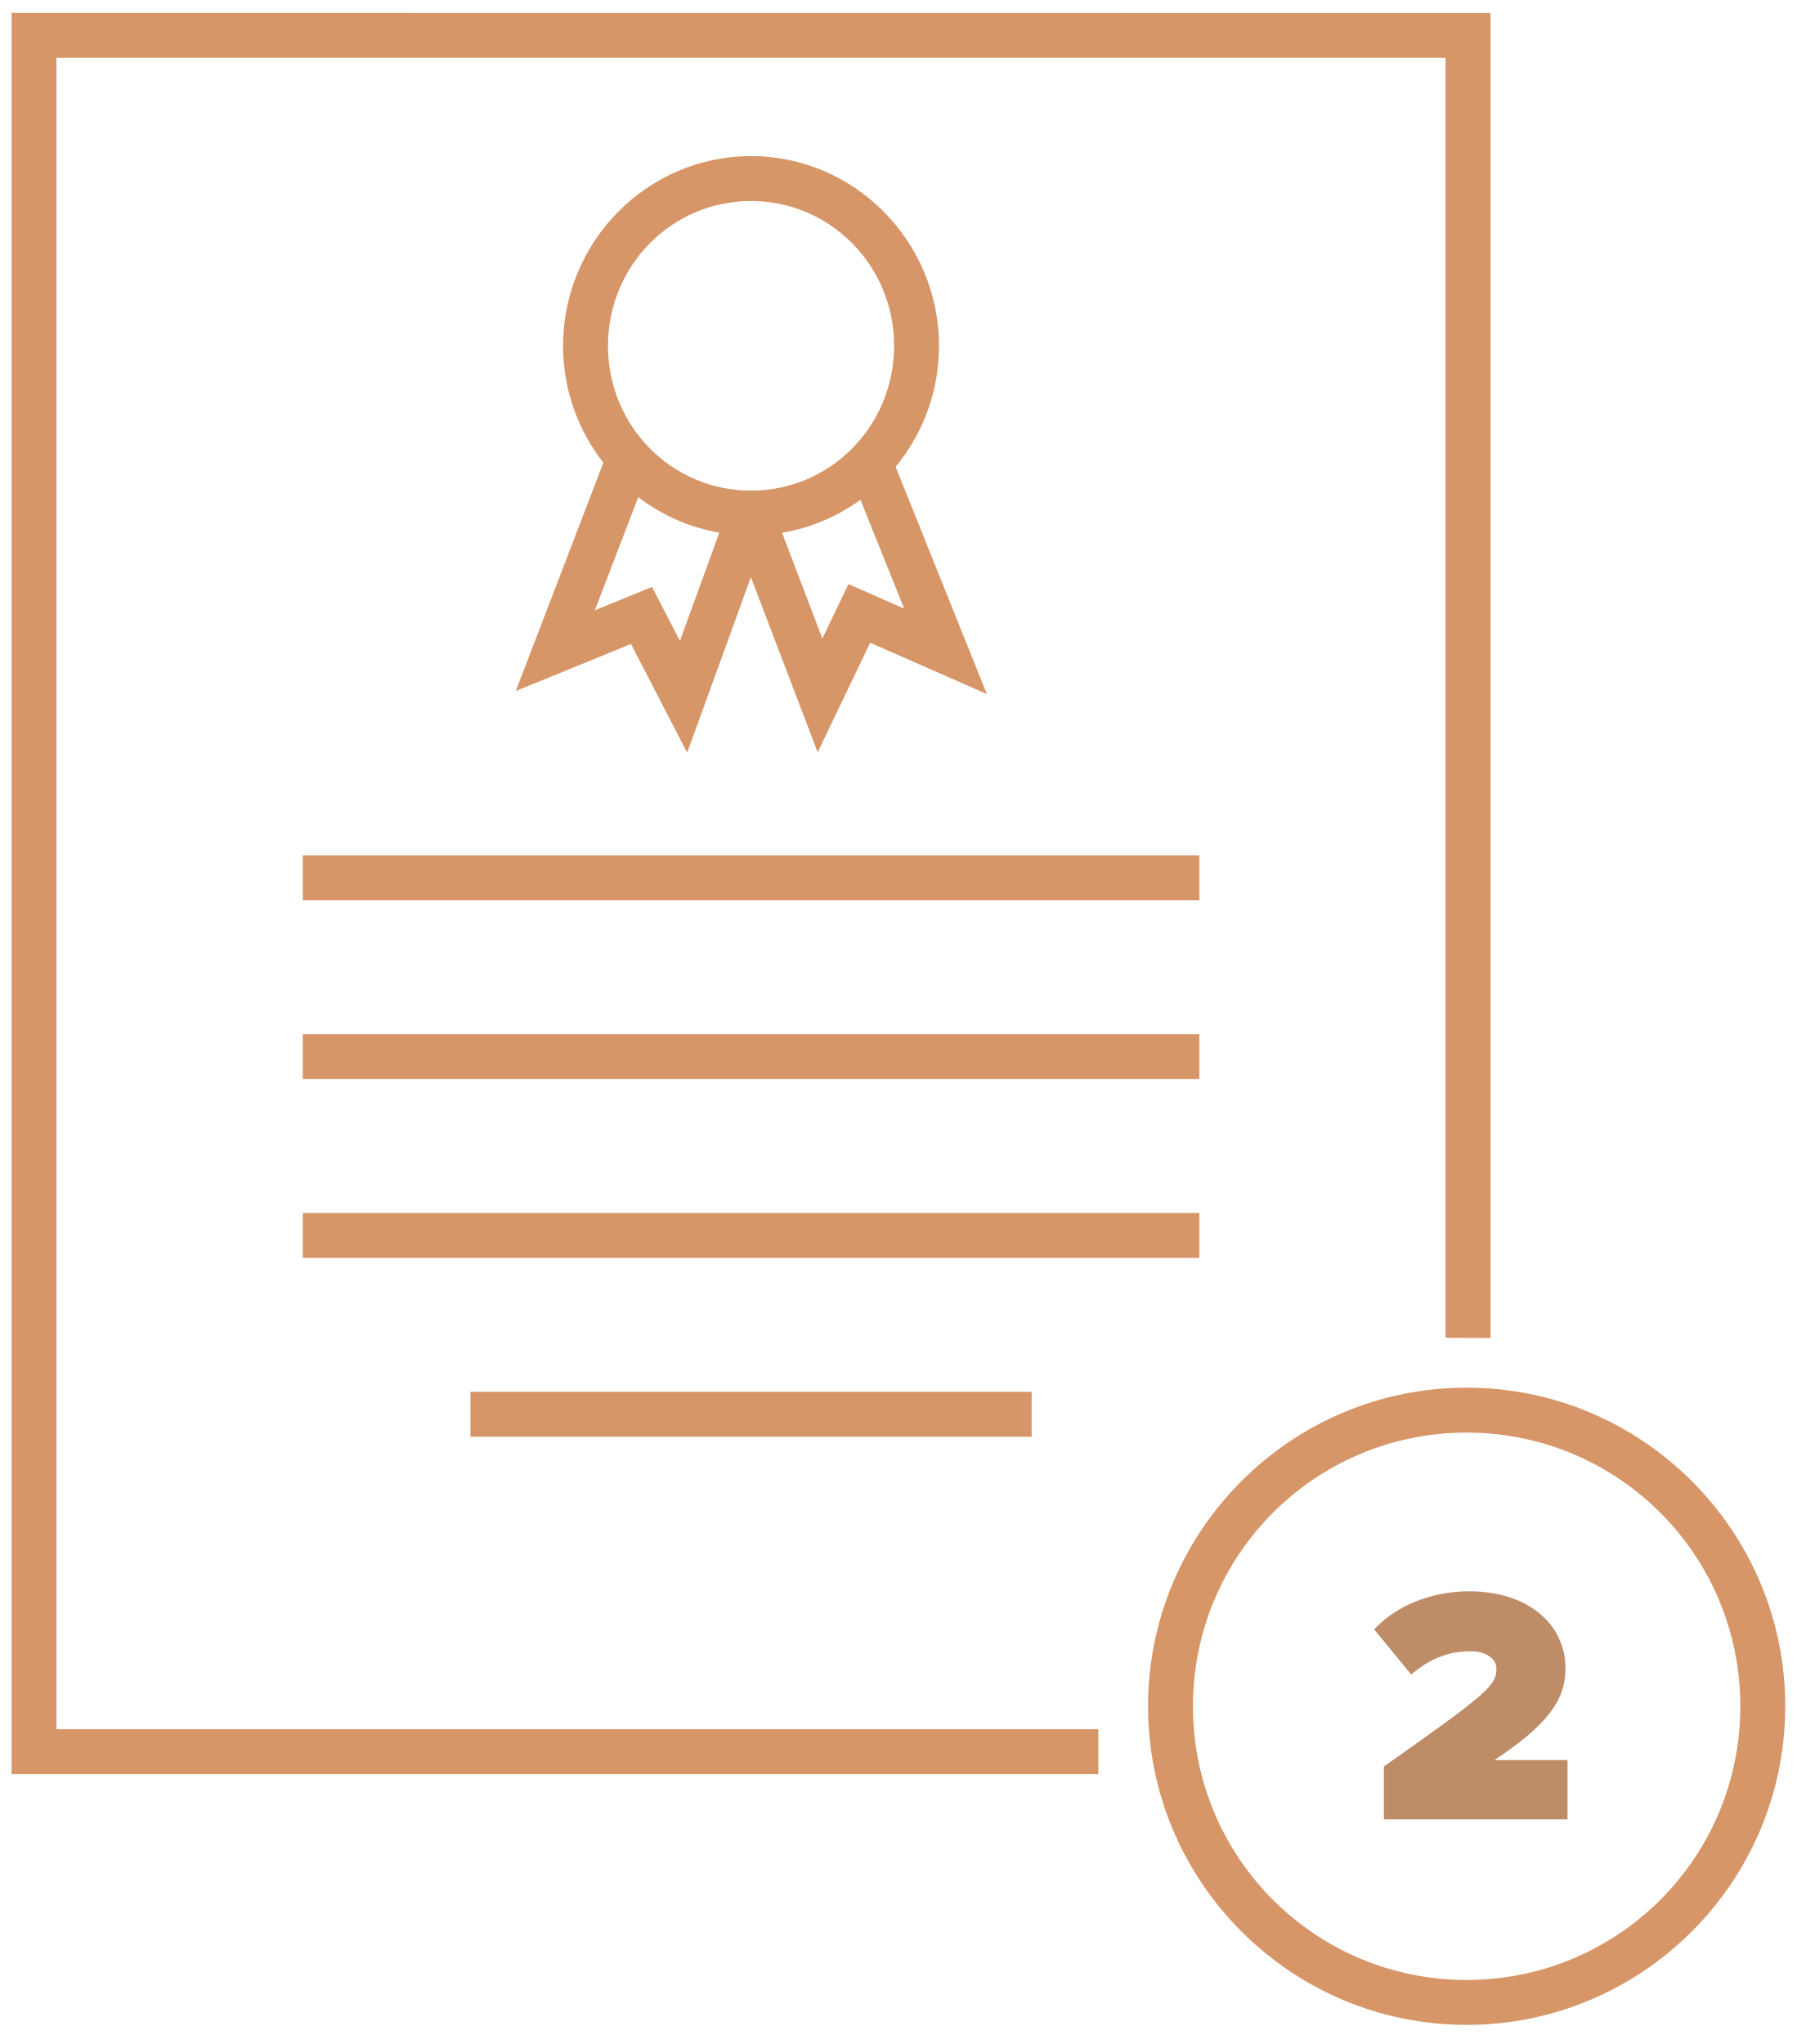
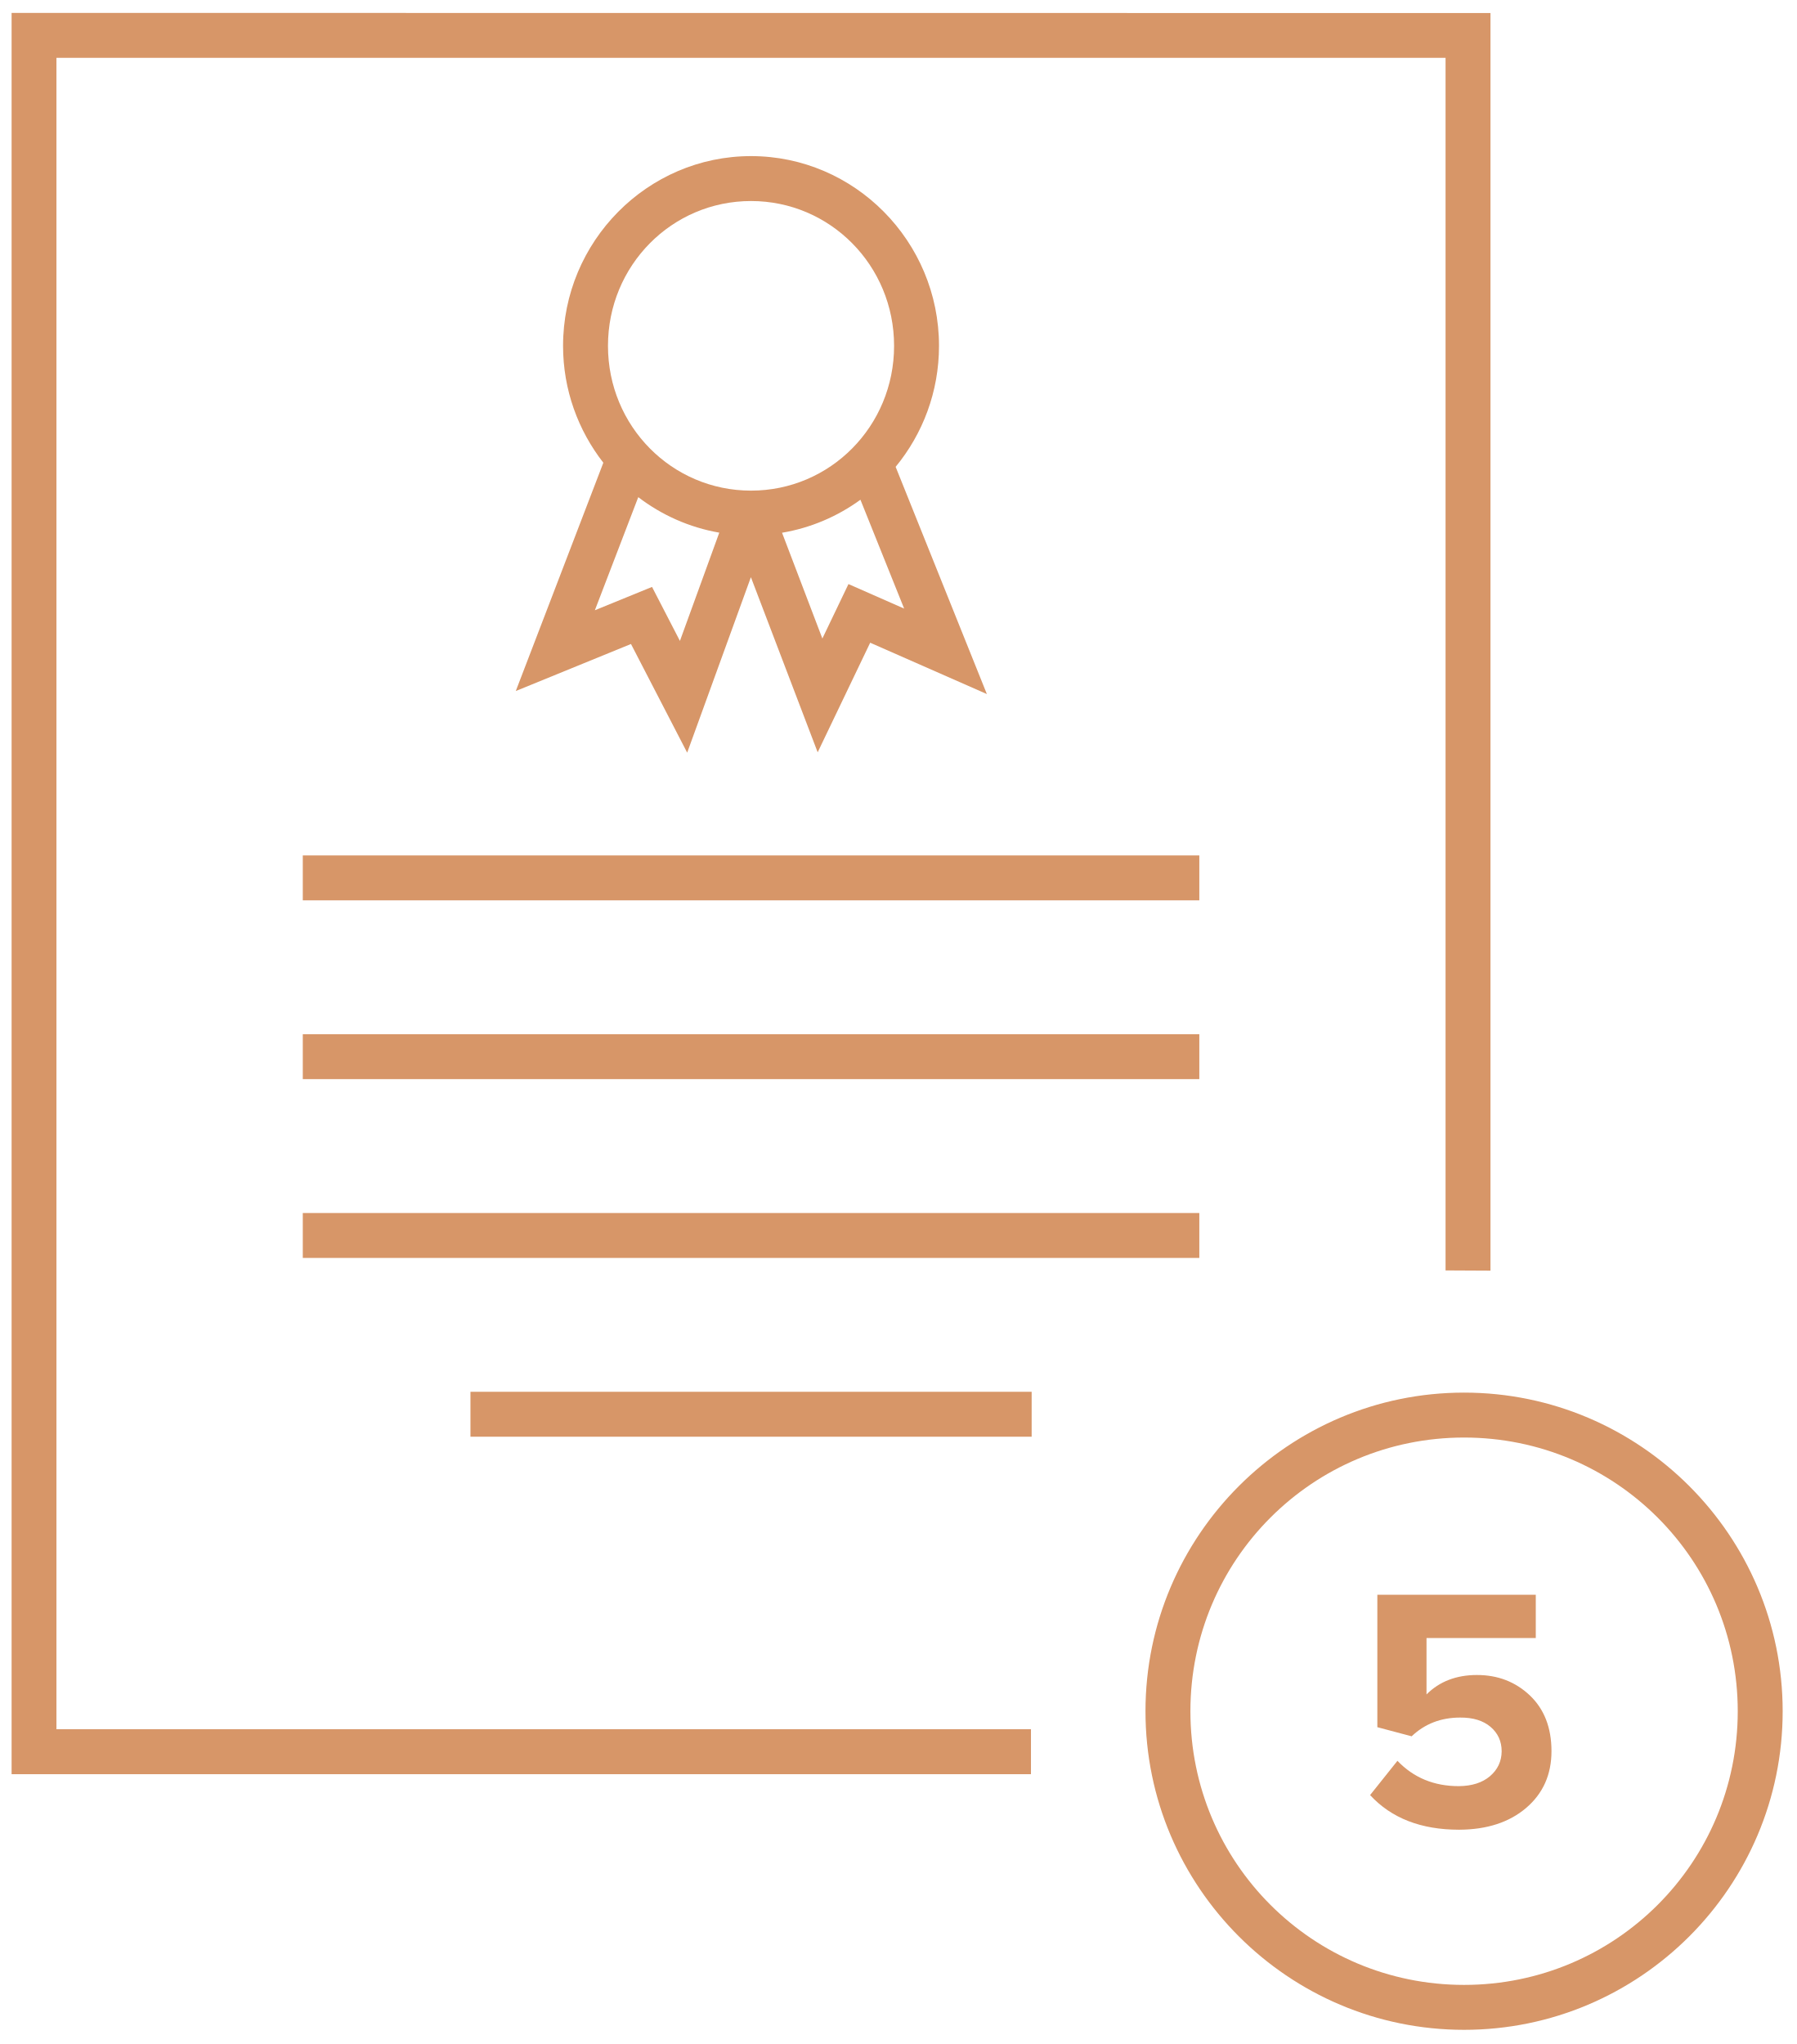
<svg xmlns="http://www.w3.org/2000/svg" width="80px" height="91px" viewBox="0 0 80 91" version="1.1">
  <defs />
  <g id="Website" stroke="none" stroke-width="1" fill="none" fill-rule="evenodd">
-     <g id="Главная" transform="translate(-826, -2257)">
+     <g id="Главная" transform="translate(-826, -2257)" fill="#D79668">
      <g id="ic_guarantee" transform="translate(816, 2252)">
-         <g transform="translate(10, 5)" id="Shape" fill="#D79668">
-           <path d="M0.516,0.575 L0.516,78.987 L48.901,78.987 L48.901,76.987 L2.513,76.987 L2.513,2.575 L64.36,2.575 L64.36,59.56 L66.36,59.57 L66.36,0.58 L0.516,0.575 Z" />
-           <polygon points="13.481 38.084 13.481 40.084 53.397 40.084 53.397 38.084 13.481 38.084" />
-           <polygon points="20.946 61.963 20.946 63.963 45.932 63.963 45.932 61.963" />
-           <polygon points="13.481 46.043 13.481 48.043 53.397 48.043 53.397 46.043 13.481 46.043" />
-           <polygon points="13.481 54.004 13.481 56.004 53.397 56.004 53.397 54.004 13.481 54.004" />
-           <path d="M33.438,6.95 C28.822,6.95 25.069,10.75 25.069,15.398 C25.069,17.358 25.743,19.164 26.862,20.601 L22.964,30.765 L28.093,28.671 L30.595,33.509 L33.432,25.697 L36.405,33.493 L38.743,28.614 L43.938,30.9 L39.876,20.784 C41.082,19.32 41.807,17.441 41.807,15.398 C41.807,10.75 38.054,6.95 33.438,6.95 L33.438,6.95 Z M33.438,8.95 C36.962,8.95 39.807,11.82 39.807,15.398 C39.807,18.975 36.962,21.843 33.438,21.843 C29.914,21.843 27.069,18.975 27.069,15.398 C27.069,11.82 29.914,8.95 33.438,8.95 L33.438,8.95 Z M28.417,22.134 C29.459,22.928 30.685,23.482 32.024,23.714 L30.272,28.534 L29.03,26.13 L26.485,27.169 L28.417,22.134 L28.417,22.134 Z M38.309,22.249 L40.255,27.095 L37.776,26.003 L36.614,28.427 L34.819,23.718 C36.106,23.501 37.291,22.989 38.309,22.249 L38.309,22.249 Z" />
-           <path d="M65.298,61.78 C57.476,61.78 51.114,68.143 51.114,75.965 C51.114,83.787 57.476,90.149 65.298,90.149 C73.12,90.149 79.484,83.787 79.484,75.965 C79.484,68.143 73.12,61.78 65.298,61.78 L65.298,61.78 Z M65.298,63.78 C72.039,63.78 77.484,69.224 77.484,75.965 C77.484,82.707 72.039,88.149 65.298,88.149 C58.557,88.149 53.114,82.707 53.114,75.965 C53.114,69.224 58.557,63.78 65.298,63.78 L65.298,63.78 Z" />
+         <g transform="translate(10, 5)">
+           <path d="M0.516,0.575 L0.516,78.987 L45.901,78.987 L45.901,76.987 L2.513,76.987 L2.513,2.575 L64.36,2.575 L64.36,56.56 L66.36,56.57 L66.36,56.103 L66.36,0.58 L0.516,0.575 Z" id="Shape" />
+           <polygon id="Shape" points="13.481 38.084 13.481 40.084 53.397 40.084 53.397 38.084 13.481 38.084" />
+           <polygon id="Shape" points="20.946 61.963 20.946 63.963 45.932 63.963 45.932 61.963" />
+           <polygon id="Shape" points="13.481 46.043 13.481 48.043 53.397 48.043 53.397 46.043 13.481 46.043" />
+           <polygon id="Shape" points="13.481 54.004 13.481 56.004 53.397 56.004 53.397 54.004 13.481 54.004" />
+           <path d="M33.438,6.95 C28.822,6.95 25.069,10.75 25.069,15.398 C25.069,17.358 25.743,19.164 26.862,20.601 L22.964,30.765 L28.093,28.671 L30.595,33.509 L33.432,25.697 L36.405,33.493 L38.743,28.614 L43.938,30.9 L39.876,20.784 C41.082,19.32 41.807,17.441 41.807,15.398 C41.807,10.75 38.054,6.95 33.438,6.95 L33.438,6.95 Z M33.438,8.95 C36.962,8.95 39.807,11.82 39.807,15.398 C39.807,18.975 36.962,21.843 33.438,21.843 C29.914,21.843 27.069,18.975 27.069,15.398 C27.069,11.82 29.914,8.95 33.438,8.95 L33.438,8.95 Z M28.417,22.134 C29.459,22.928 30.685,23.482 32.024,23.714 L30.272,28.534 L29.03,26.13 L26.485,27.169 L28.417,22.134 L28.417,22.134 Z M38.309,22.249 L40.255,27.095 L37.776,26.003 L36.614,28.427 L34.819,23.718 C36.106,23.501 37.291,22.989 38.309,22.249 L38.309,22.249 Z" id="Shape" />
+           <path d="M65.184,62 C57.362,62 51,68.364 51,76.186 C51,84.008 57.362,90.369 65.184,90.369 C73.006,90.369 79.369,84.008 79.369,76.186 C79.369,68.364 73.006,62 65.184,62 L65.184,62 Z M65.184,64 C71.925,64 77.369,69.444 77.369,76.186 C77.369,82.927 71.925,88.369 65.184,88.369 C58.442,88.369 53,82.927 53,76.186 C53,69.444 58.442,64 65.184,64 L65.184,64 Z" id="Shape" />
+           <path d="M64.963,81.46 C63.268,81.46 61.947,80.946 61,79.918 L62.218,78.392 C62.935,79.144 63.845,79.52 64.948,79.52 C65.534,79.515 65.998,79.367 66.339,79.076 C66.68,78.785 66.853,78.417 66.858,77.971 C66.858,77.525 66.692,77.161 66.362,76.88 C66.031,76.6 65.579,76.462 65.008,76.467 C64.156,76.467 63.436,76.745 62.85,77.301 L61.323,76.895 L61.323,71 L68.377,71 L68.377,72.925 L63.512,72.925 L63.512,75.437 C64.088,74.86 64.838,74.572 65.76,74.572 C66.687,74.572 67.472,74.875 68.114,75.482 C68.755,76.093 69.076,76.92 69.076,77.963 C69.076,79.006 68.7,79.848 67.948,80.49 C67.196,81.131 66.201,81.455 64.963,81.46 L64.963,81.46 Z" id="5" />
        </g>
-         <path d="M79.79,86 L79.79,83.36 L76.535,83.36 C78.92,81.785 79.7,80.66 79.7,79.295 C79.7,77.285 78.005,75.845 75.41,75.845 C74.015,75.845 72.335,76.31 71.18,77.54 L72.83,79.55 C73.595,78.905 74.405,78.515 75.47,78.515 C76.115,78.515 76.625,78.815 76.625,79.295 C76.625,80.045 76.19,80.42 71.615,83.645 L71.615,86 L79.79,86 Z" id="2" fill="#BF8C68" />
      </g>
    </g>
  </g>
</svg>
